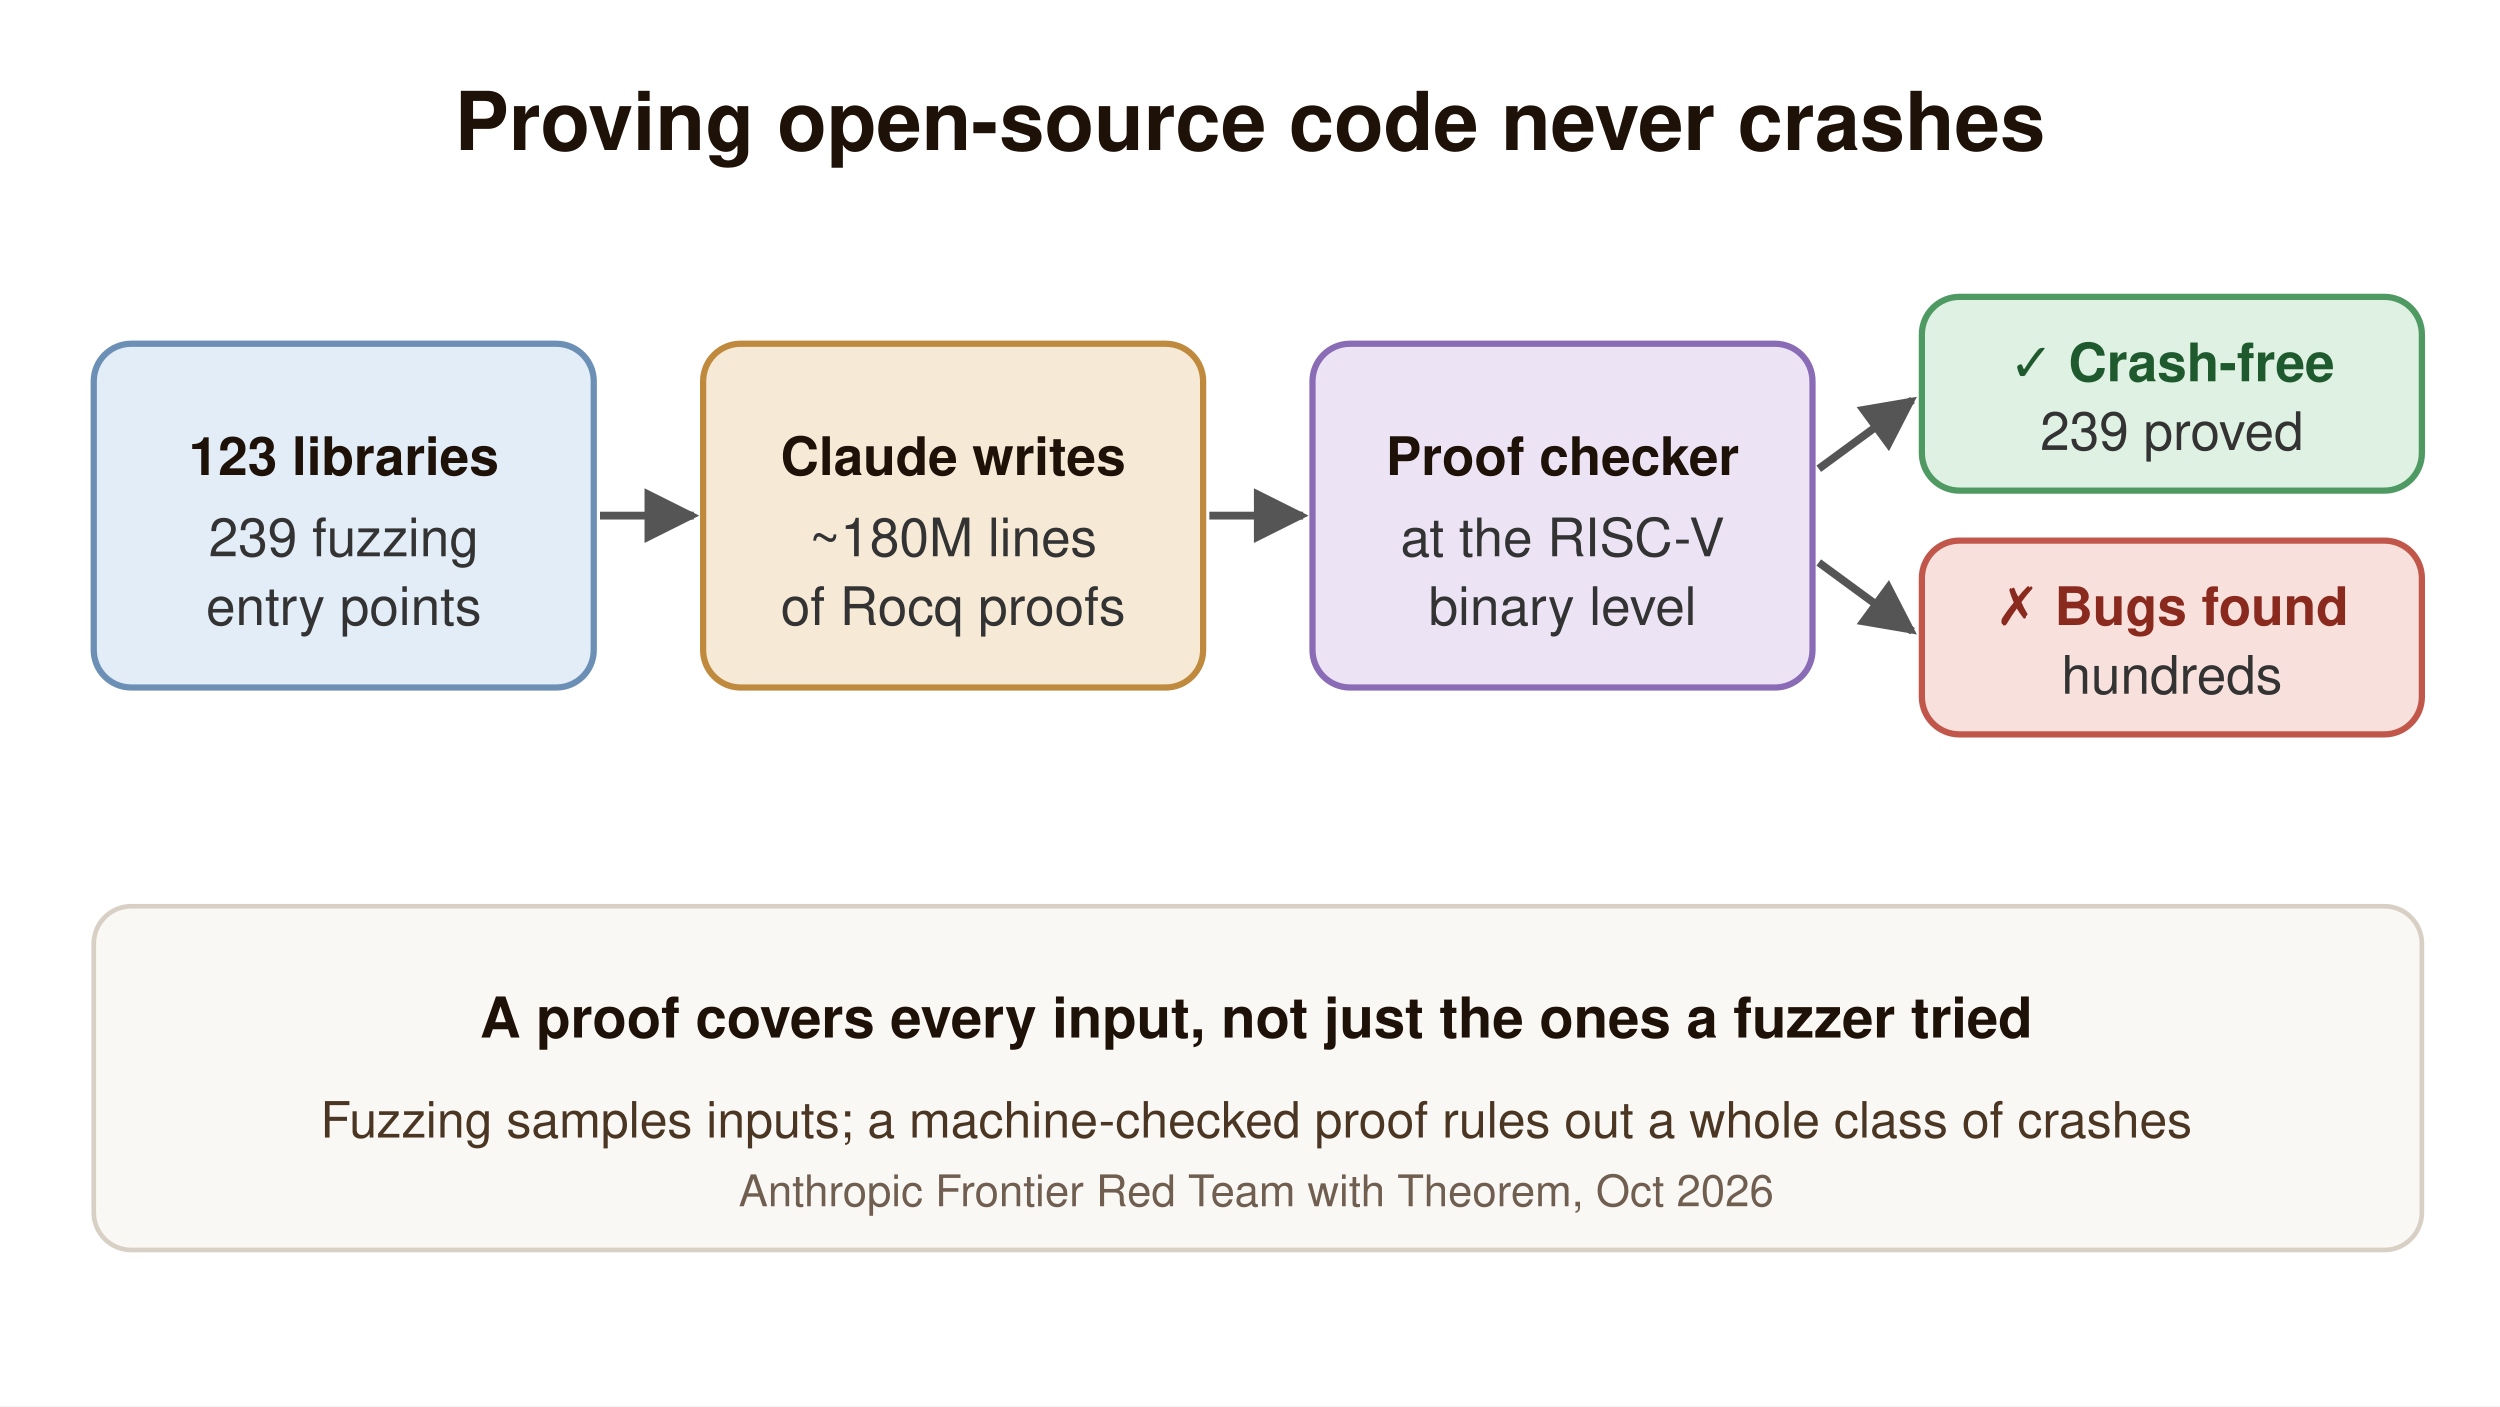
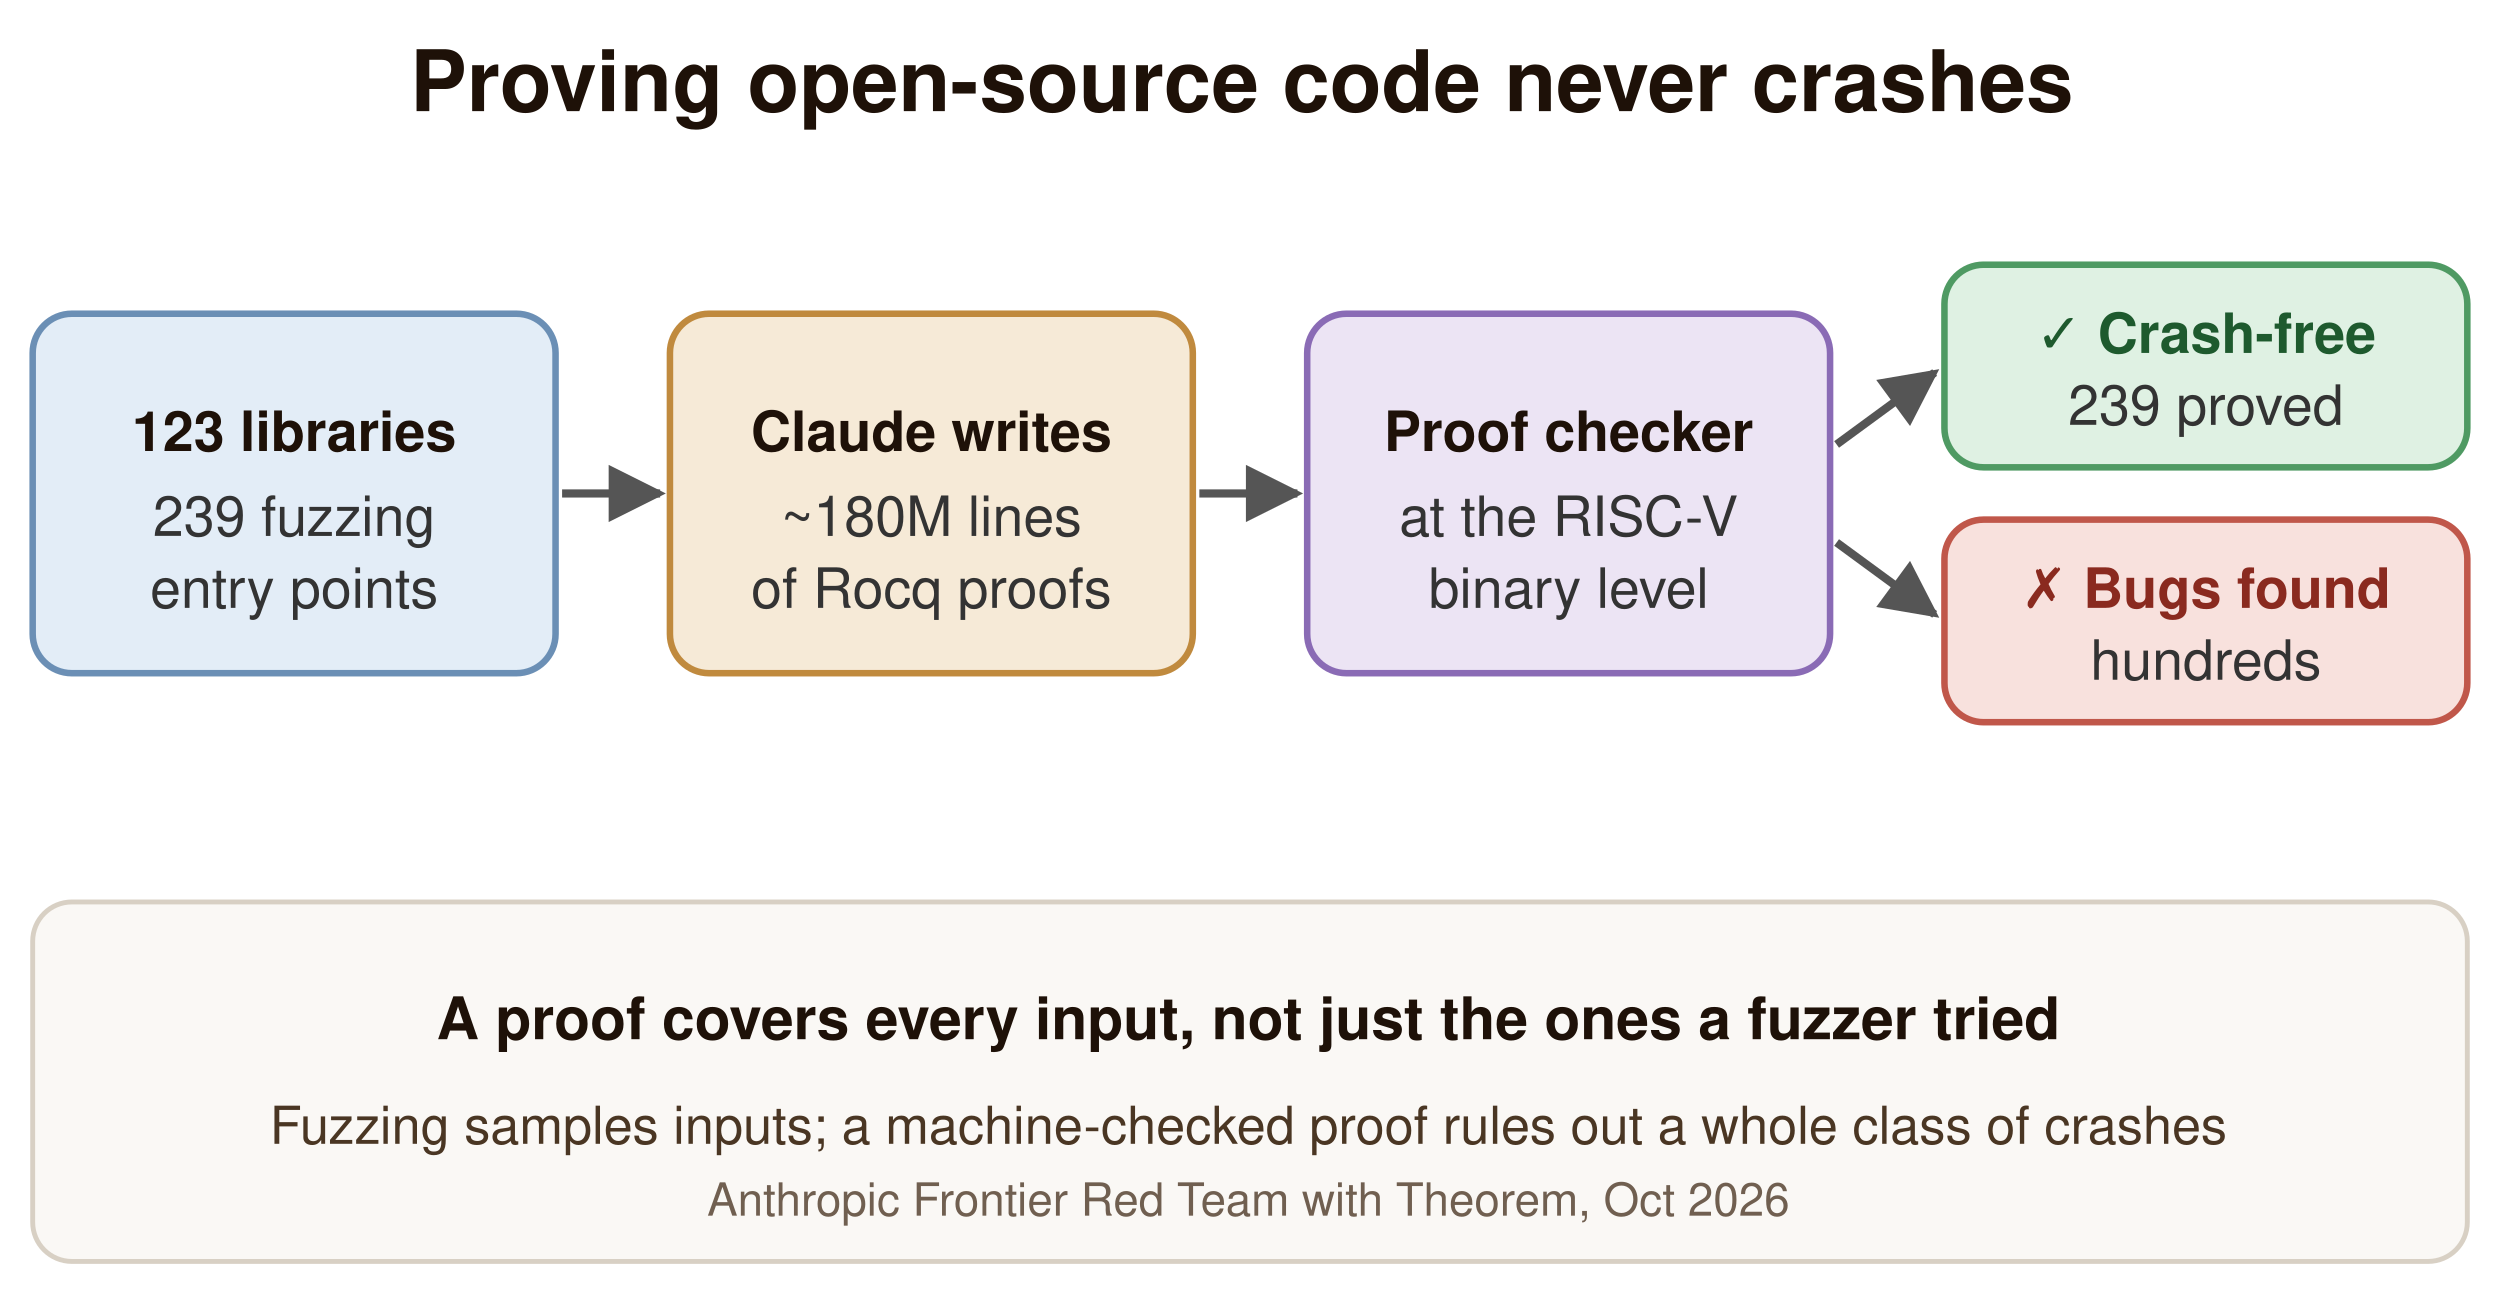
- <svg xmlns="http://www.w3.org/2000/svg" viewBox="0 0 800 450" font-family="Helvetica, Arial, sans-serif">
+ <svg xmlns="http://www.w3.org/2000/svg" viewBox="20 14 765 396" font-family="Helvetica, Arial, sans-serif">
  <rect width="800" height="450" fill="#ffffff" />
  <defs>
    <marker id="a" viewBox="0 0 10 10" refX="9" refY="5" markerWidth="7" markerHeight="7" orient="auto">
      <path d="M0 0 L10 5 L0 10 z" fill="#555" />
    </marker>
  </defs>
  <text x="400" y="48" text-anchor="middle" font-size="26" font-weight="700" fill="#1e1108">Proving open-source code never crashes</text>
  <g font-size="17" text-anchor="middle">
    <rect x="30" y="110" width="160" height="110" rx="12" fill="#e3edf7" stroke="#6b8fb5" stroke-width="2" />
    <text x="110" y="152" font-weight="700" fill="#1e1108">123 libraries</text>
    <text x="110" y="178" fill="#333">239 fuzzing</text>
    <text x="110" y="200" fill="#333">entry points</text>
    <rect x="225" y="110" width="160" height="110" rx="12" fill="#f6ead7" stroke="#c08a3e" stroke-width="2" />
    <text x="305" y="152" font-weight="700" fill="#1e1108">Claude writes</text>
    <text x="305" y="178" fill="#333">~180M lines</text>
    <text x="305" y="200" fill="#333">of Rocq proofs</text>
    <rect x="420" y="110" width="160" height="110" rx="12" fill="#ece4f4" stroke="#8a6bb5" stroke-width="2" />
    <text x="500" y="152" font-weight="700" fill="#1e1108">Proof checker</text>
    <text x="500" y="178" fill="#333">at the RISC-V</text>
    <text x="500" y="200" fill="#333">binary level</text>
    <rect x="615" y="95" width="160" height="62" rx="12" fill="#dff1e3" stroke="#4f9a63" stroke-width="2" />
    <text x="695" y="122" font-weight="700" fill="#1e5a2e">✓ Crash-free</text>
    <text x="695" y="144" fill="#333">239 proved</text>
    <rect x="615" y="173" width="160" height="62" rx="12" fill="#f8e1dd" stroke="#c0574a" stroke-width="2" />
    <text x="695" y="200" font-weight="700" fill="#8a2a1f">✗ Bugs found</text>
    <text x="695" y="222" fill="#333">hundreds</text>
  </g>
  <g stroke="#555" stroke-width="2.5" fill="none" marker-end="url(#a)">
    <line x1="192" y1="165" x2="222" y2="165" />
    <line x1="387" y1="165" x2="417" y2="165" />
    <path d="M582 150 L612 128" />
    <path d="M582 180 L612 202" />
  </g>
  <rect x="30" y="290" width="745" height="110" rx="12" fill="#faf8f5" stroke="#d8d0c4" stroke-width="1.5" />
  <text x="402" y="332" text-anchor="middle" font-size="18" font-weight="700" fill="#1e1108">A proof covers every input, not just the ones a fuzzer tried</text>
  <text x="402" y="364" text-anchor="middle" font-size="16" fill="#4a3623">Fuzzing samples inputs; a machine-checked proof rules out a whole class of crashes</text>
  <text x="402" y="386" text-anchor="middle" font-size="14" fill="#705f50">Anthropic Frontier Red Team with Theorem, Oct 2026</text>
</svg>
